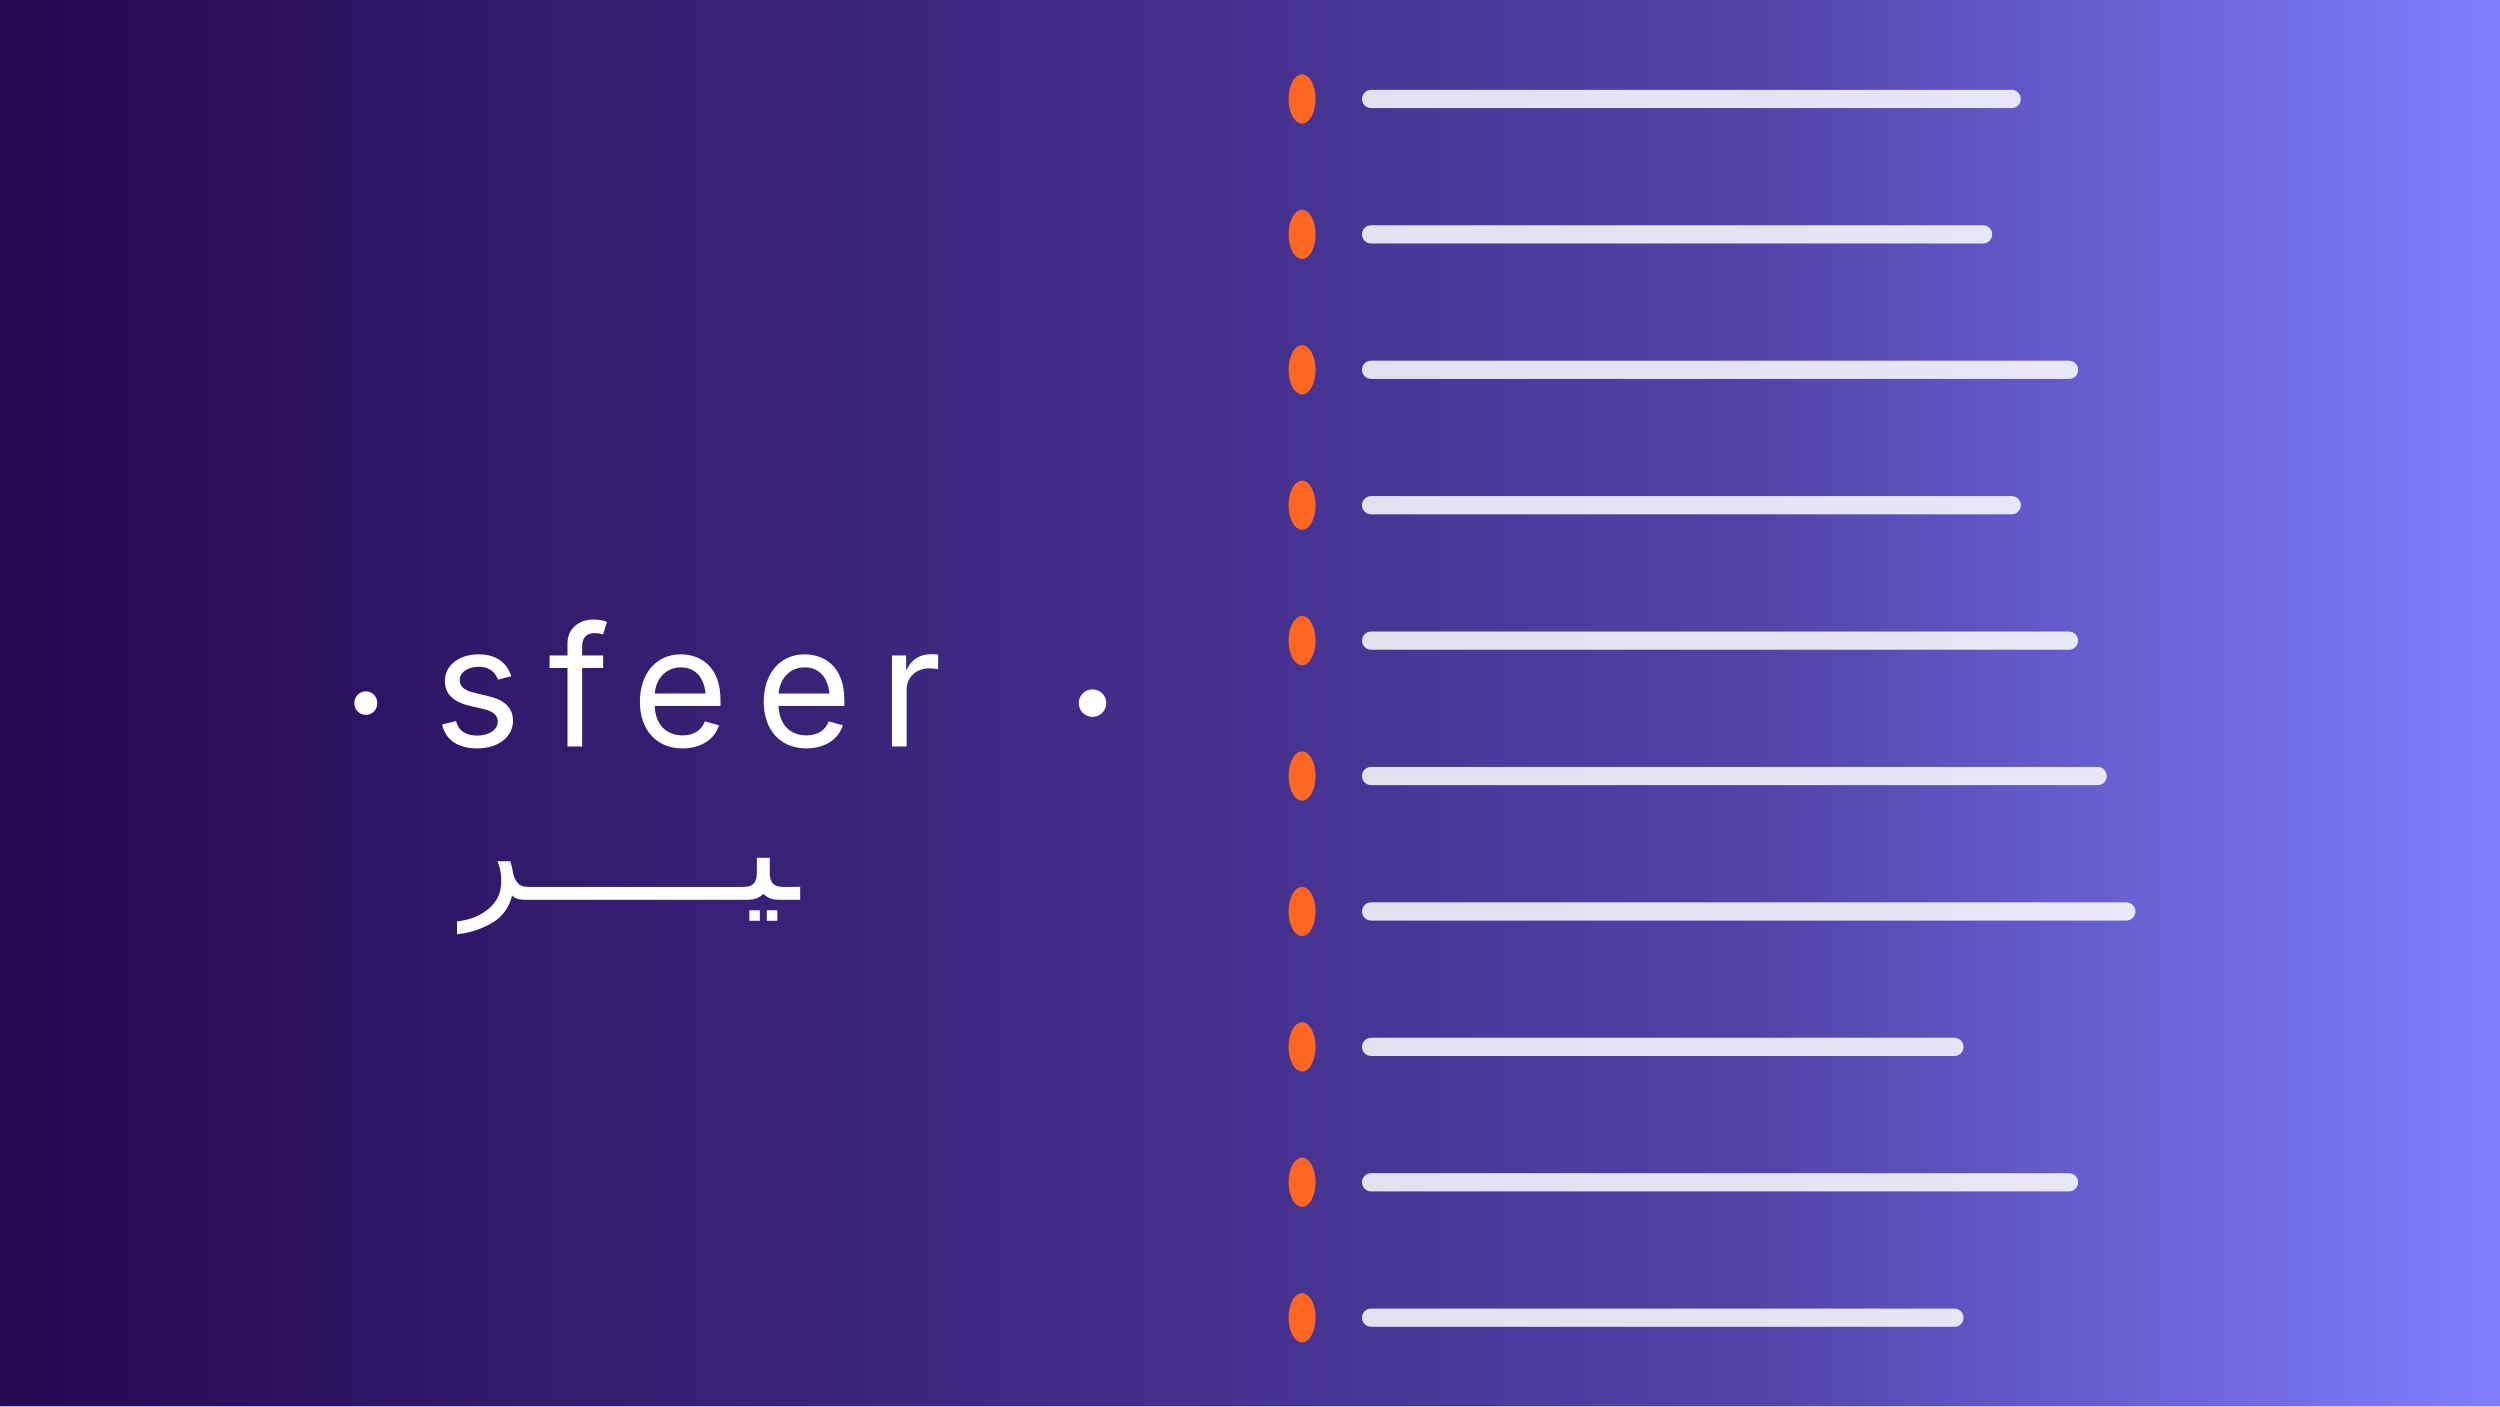
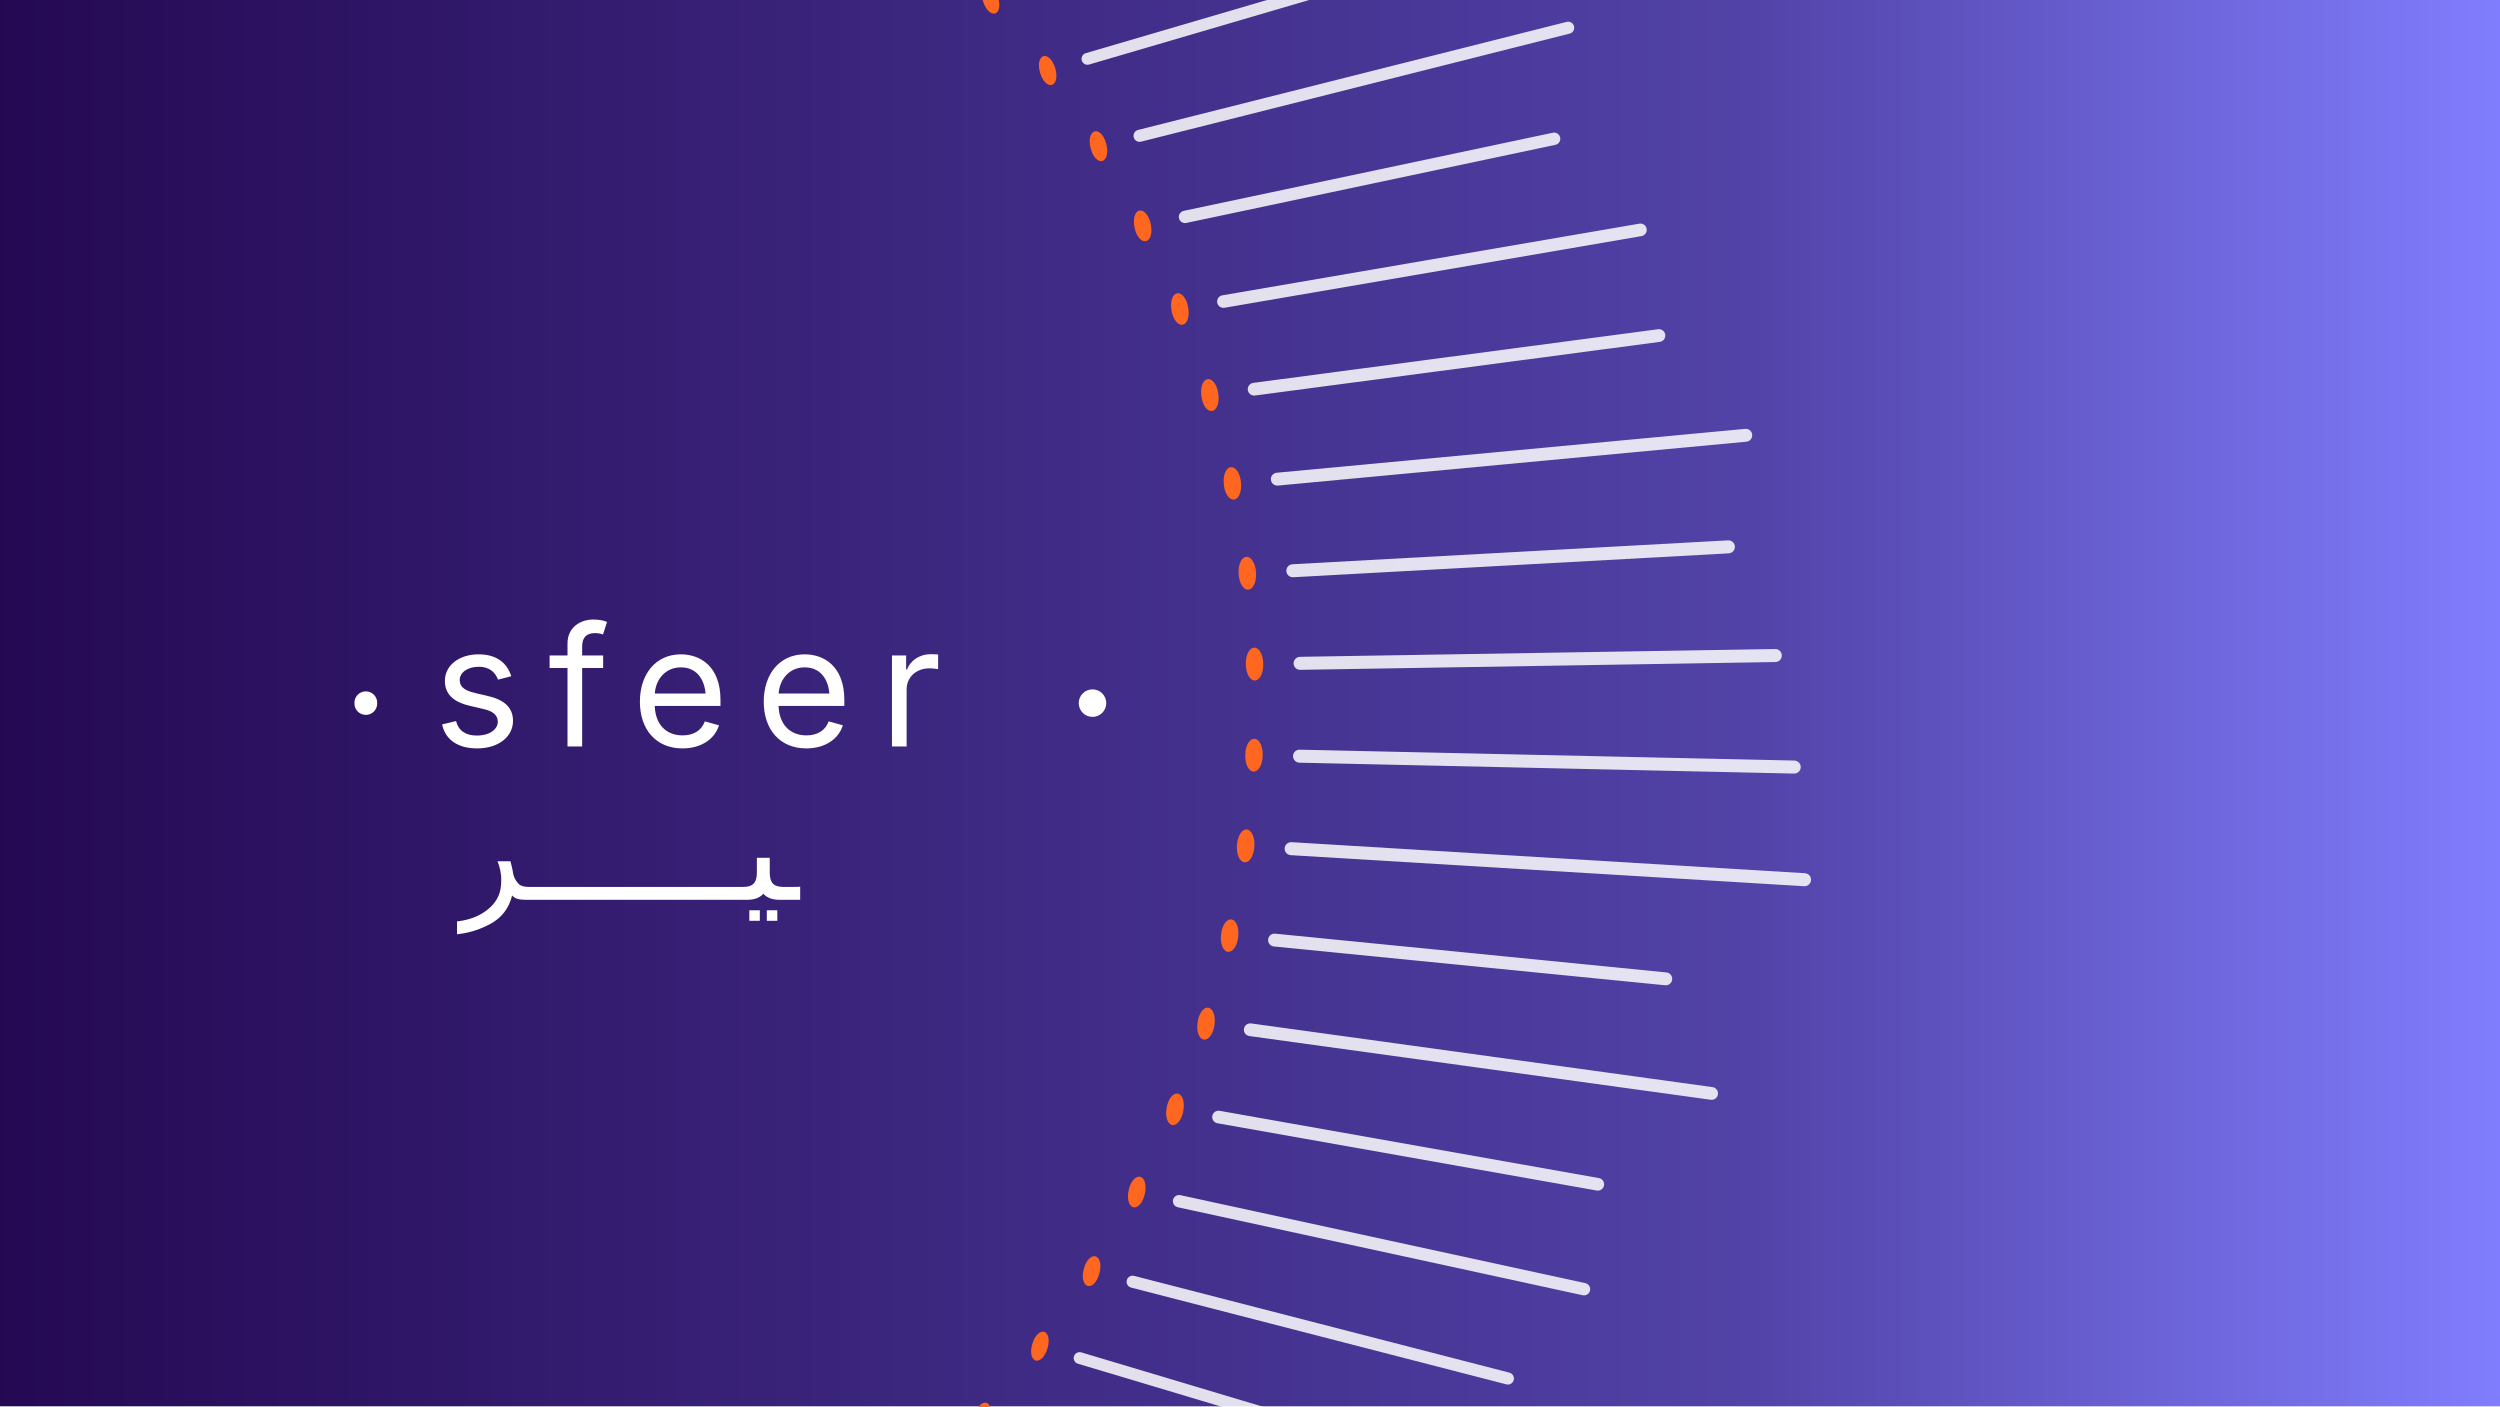
<svg xmlns="http://www.w3.org/2000/svg" viewBox="0 0 1920 1080" width="1920" height="1080">
  <defs>
    <linearGradient id="sfeerGrad" x1="0" y1="0" x2="1" y2="0">
      <stop offset="0" stop-color="#240852" />
      <stop offset="0.7" stop-color="#5243A8" />
      <stop offset="1" stop-color="#817EFF" />
    </linearGradient>
    <linearGradient id="sfeerGradU" gradientUnits="userSpaceOnUse" x1="0" y1="0" x2="1920" y2="0">
      <stop offset="0" stop-color="#240852" />
      <stop offset="0.7" stop-color="#5243A8" />
      <stop offset="1" stop-color="#817EFF" />
    </linearGradient>
  </defs>
  <rect id="fond" width="1920" height="1080" fill="url(#sfeerGrad)" />
  <g transform="translate(560 540) scale(1) translate(-960 -540)">
    <clipPath id="lgsw">
      <rect x="702.8" y="300" width="576.24" height="420" />
    </clipPath>
    <g clip-path="url(#lgsw)">
      <clipPath id="mot">
        <rect x="728.8" y="412" width="462.4" height="179.2" />
      </clipPath>
      <text clip-path="url(#mot)" x="732.8" y="573.28" font-family="Inter, 'Loew Riyadh Air', Arial, sans-serif" font-size="128" letter-spacing="20.48" fill="#FFFFFF" textLength="454.4" lengthAdjust="spacingAndGlyphs">sfeer</text>
      <clipPath id="ar">
        <rect x="750.98" y="578.4" width="263.55" height="153.6" />
      </clipPath>
      <text clip-path="url(#ar)" x="748.16" y="691.04" font-family="'Loew Riyadh Air Arabic', 'DejaVu Sans', sans-serif" font-size="110.08" fill="#FFFFFF" textLength="254.46" lengthAdjust="spacing">سفيـــــر</text>
    </g>
  </g>
  <path id="logo-point-g" d="M272.23 540a8.73 8.73 0 1 0 17.45 0a8.73 8.73 0 1 0 -17.45 0Z" fill="#FFFFFF" />
  <path id="logo-point-d" d="M828.47 540a10.57 10.57 0 1 0 21.14 0a10.57 10.57 0 1 0 -21.14 0Z" fill="#FFFFFF" />
  <clipPath id="lic">
    <rect x="0" y="-60" width="1920" height="1200" />
  </clipPath>
  <g clip-path="url(#lic)">
-     <rect x="1046" y="-35" width="462" height="14" rx="7" fill="#FFFFFF" opacity="0.85" />
-     <rect x="1046" y="69" width="506" height="14" rx="7" fill="#FFFFFF" opacity="0.85" />
-     <rect x="1046" y="173" width="484" height="14" rx="7" fill="#FFFFFF" opacity="0.85" />
-     <rect x="1046" y="277" width="550" height="14" rx="7" fill="#FFFFFF" opacity="0.85" />
-     <rect x="1046" y="381" width="506" height="14" rx="7" fill="#FFFFFF" opacity="0.85" />
-     <rect x="1046" y="485" width="550" height="14" rx="7" fill="#FFFFFF" opacity="0.85" />
-     <rect x="1046" y="589" width="572" height="14" rx="7" fill="#FFFFFF" opacity="0.85" />
-     <rect x="1046" y="693" width="594" height="14" rx="7" fill="#FFFFFF" opacity="0.85" />
-     <rect x="1046" y="797" width="462" height="14" rx="7" fill="#FFFFFF" opacity="0.85" />
-     <rect x="1046" y="901" width="550" height="14" rx="7" fill="#FFFFFF" opacity="0.85" />
-     <rect x="1046" y="1005" width="462" height="14" rx="7" fill="#FFFFFF" opacity="0.85" />
-     <rect x="1046" y="1109" width="506" height="14" rx="7" fill="#FFFFFF" opacity="0.85" />
-     <path d="M989.63 -28a10.37 18.9 0 1 0 20.74 0a10.37 18.9 0 1 0 -20.74 0Z" fill="#FF6720" />
-     <path d="M989.63 76a10.37 18.9 0 1 0 20.74 0a10.37 18.9 0 1 0 -20.74 0Z" fill="#FF6720" />
-     <path d="M989.63 180a10.37 18.9 0 1 0 20.74 0a10.37 18.9 0 1 0 -20.74 0Z" fill="#FF6720" />
-     <path d="M989.63 284a10.37 18.9 0 1 0 20.74 0a10.37 18.9 0 1 0 -20.74 0Z" fill="#FF6720" />
-     <path d="M989.63 388a10.37 18.9 0 1 0 20.74 0a10.37 18.9 0 1 0 -20.74 0Z" fill="#FF6720" />
-     <path d="M989.63 492a10.37 18.9 0 1 0 20.74 0a10.37 18.9 0 1 0 -20.74 0Z" fill="#FF6720" />
-     <path d="M989.63 596a10.37 18.9 0 1 0 20.74 0a10.37 18.9 0 1 0 -20.74 0Z" fill="#FF6720" />
-     <path d="M989.63 700a10.37 18.9 0 1 0 20.74 0a10.37 18.9 0 1 0 -20.74 0Z" fill="#FF6720" />
-     <path d="M989.63 804a10.37 18.9 0 1 0 20.74 0a10.37 18.9 0 1 0 -20.74 0Z" fill="#FF6720" />
-     <path d="M989.63 908a10.37 18.9 0 1 0 20.74 0a10.37 18.9 0 1 0 -20.74 0Z" fill="#FF6720" />
-     <path d="M989.63 1012a10.37 18.9 0 1 0 20.74 0a10.37 18.9 0 1 0 -20.74 0Z" fill="#FF6720" />
-     <path d="M989.63 1116a10.37 18.9 0 1 0 20.74 0a10.37 18.9 0 1 0 -20.74 0Z" fill="#FF6720" />
+     <rect transform="translate(603.78 -139) rotate(-25.15) scale(0.8)" x="30.0" y="-5" width="345" height="10" rx="5" fill="#FFFFFF" opacity="0.85" />
+     <rect transform="translate(660 -97.32) rotate(-22.95) scale(0.83)" x="30.0" y="-5" width="375" height="10" rx="5" fill="#FFFFFF" opacity="0.85" />
+     <rect transform="translate(712.46 -51.01) rotate(-20.75) scale(0.86)" x="30.0" y="-5" width="390" height="10" rx="5" fill="#FFFFFF" opacity="0.85" />
+     <rect transform="translate(760.78 -0.39) rotate(-18.55) scale(0.89)" x="30.0" y="-5" width="405" height="10" rx="5" fill="#FFFFFF" opacity="0.85" />
+     <rect transform="translate(804.61 54.16) rotate(-16.35) scale(0.91)" x="30.0" y="-5" width="315" height="10" rx="5" fill="#FFFFFF" opacity="0.85" />
+     <rect transform="translate(843.63 112.25) rotate(-14.15) scale(0.93)" x="30.0" y="-5" width="375" height="10" rx="5" fill="#FFFFFF" opacity="0.85" />
+     <rect transform="translate(877.56 173.46) rotate(-11.95) scale(0.95)" x="30.0" y="-5" width="315" height="10" rx="5" fill="#FFFFFF" opacity="0.85" />
+     <rect transform="translate(906.14 237.33) rotate(-9.75) scale(0.97)" x="30.0" y="-5" width="345" height="10" rx="5" fill="#FFFFFF" opacity="0.85" />
+     <rect transform="translate(929.17 303.41) rotate(-7.55) scale(0.98)" x="30.0" y="-5" width="330" height="10" rx="5" fill="#FFFFFF" opacity="0.85" />
+     <rect transform="translate(946.48 371.22) rotate(-5.35) scale(0.99)" x="30.0" y="-5" width="375" height="10" rx="5" fill="#FFFFFF" opacity="0.85" />
+     <rect transform="translate(957.95 440.25) rotate(-3.14) scale(1)" x="30.0" y="-5" width="345" height="10" rx="5" fill="#FFFFFF" opacity="0.85" />
+     <rect transform="translate(963.49 510.01) rotate(-0.94) scale(1)" x="30.0" y="-5" width="375" height="10" rx="5" fill="#FFFFFF" opacity="0.85" />
+     <rect transform="translate(963.06 579.98) rotate(1.26) scale(1)" x="30.0" y="-5" width="390" height="10" rx="5" fill="#FFFFFF" opacity="0.85" />
+     <rect transform="translate(956.67 649.67) rotate(3.46) scale(1)" x="30.0" y="-5" width="405" height="10" rx="5" fill="#FFFFFF" opacity="0.85" />
+     <rect transform="translate(944.36 718.56) rotate(5.66) scale(0.99)" x="30.0" y="-5" width="315" height="10" rx="5" fill="#FFFFFF" opacity="0.85" />
+     <rect transform="translate(926.22 786.15) rotate(7.86) scale(0.98)" x="30.0" y="-5" width="375" height="10" rx="5" fill="#FFFFFF" opacity="0.85" />
+     <rect transform="translate(902.39 851.94) rotate(10.06) scale(0.97)" x="30.0" y="-5" width="315" height="10" rx="5" fill="#FFFFFF" opacity="0.85" />
+     <rect transform="translate(873.03 915.46) rotate(12.26) scale(0.95)" x="30.0" y="-5" width="345" height="10" rx="5" fill="#FFFFFF" opacity="0.85" />
+     <rect transform="translate(838.36 976.25) rotate(14.46) scale(0.93)" x="30.0" y="-5" width="330" height="10" rx="5" fill="#FFFFFF" opacity="0.85" />
+     <rect transform="translate(798.64 1033.86) rotate(16.66) scale(0.91)" x="30.0" y="-5" width="375" height="10" rx="5" fill="#FFFFFF" opacity="0.85" />
+     <rect transform="translate(754.15 1087.88) rotate(18.87) scale(0.88)" x="30.0" y="-5" width="345" height="10" rx="5" fill="#FFFFFF" opacity="0.85" />
+     <rect transform="translate(705.21 1137.9) rotate(21.07) scale(0.86)" x="30.0" y="-5" width="375" height="10" rx="5" fill="#FFFFFF" opacity="0.85" />
+     <rect transform="translate(652.19 1183.57) rotate(23.27) scale(0.83)" x="30.0" y="-5" width="390" height="10" rx="5" fill="#FFFFFF" opacity="0.85" />
+     <rect transform="translate(595.47 1224.55) rotate(25.47) scale(0.8)" x="30.0" y="-5" width="405" height="10" rx="5" fill="#FFFFFF" opacity="0.85" />
+     <path transform="translate(603.78 -139) rotate(-25.15) scale(0.8)" d="M-6.67 0a6.67 12.15 0 1 0 13.33 0a6.67 12.15 0 1 0 -13.33 0Z" fill="#FF6720" />
+     <path transform="translate(660 -97.32) rotate(-22.95) scale(0.83)" d="M-6.67 0a6.67 12.15 0 1 0 13.33 0a6.67 12.15 0 1 0 -13.33 0Z" fill="#FF6720" />
+     <path transform="translate(712.46 -51.01) rotate(-20.75) scale(0.86)" d="M-6.67 0a6.67 12.15 0 1 0 13.33 0a6.67 12.15 0 1 0 -13.33 0Z" fill="#FF6720" />
+     <path transform="translate(760.78 -0.39) rotate(-18.55) scale(0.89)" d="M-6.67 0a6.67 12.15 0 1 0 13.33 0a6.67 12.15 0 1 0 -13.33 0Z" fill="#FF6720" />
+     <path transform="translate(804.61 54.16) rotate(-16.35) scale(0.91)" d="M-6.67 0a6.67 12.15 0 1 0 13.33 0a6.67 12.15 0 1 0 -13.33 0Z" fill="#FF6720" />
+     <path transform="translate(843.63 112.25) rotate(-14.15) scale(0.93)" d="M-6.67 0a6.67 12.15 0 1 0 13.33 0a6.67 12.15 0 1 0 -13.33 0Z" fill="#FF6720" />
+     <path transform="translate(877.56 173.46) rotate(-11.95) scale(0.95)" d="M-6.67 0a6.67 12.15 0 1 0 13.33 0a6.67 12.15 0 1 0 -13.33 0Z" fill="#FF6720" />
+     <path transform="translate(906.14 237.33) rotate(-9.75) scale(0.97)" d="M-6.67 0a6.67 12.15 0 1 0 13.33 0a6.67 12.15 0 1 0 -13.33 0Z" fill="#FF6720" />
+     <path transform="translate(929.17 303.41) rotate(-7.55) scale(0.98)" d="M-6.67 0a6.67 12.15 0 1 0 13.33 0a6.67 12.15 0 1 0 -13.33 0Z" fill="#FF6720" />
+     <path transform="translate(946.48 371.22) rotate(-5.35) scale(0.99)" d="M-6.67 0a6.67 12.15 0 1 0 13.33 0a6.67 12.15 0 1 0 -13.33 0Z" fill="#FF6720" />
+     <path transform="translate(957.95 440.25) rotate(-3.14) scale(1)" d="M-6.67 0a6.67 12.15 0 1 0 13.33 0a6.67 12.15 0 1 0 -13.33 0Z" fill="#FF6720" />
+     <path transform="translate(963.49 510.01) rotate(-0.94) scale(1)" d="M-6.67 0a6.67 12.15 0 1 0 13.33 0a6.67 12.15 0 1 0 -13.33 0Z" fill="#FF6720" />
+     <path transform="translate(963.06 579.98) rotate(1.26) scale(1)" d="M-6.67 0a6.67 12.15 0 1 0 13.33 0a6.67 12.15 0 1 0 -13.33 0Z" fill="#FF6720" />
+     <path transform="translate(956.67 649.67) rotate(3.46) scale(1)" d="M-6.67 0a6.67 12.15 0 1 0 13.33 0a6.67 12.15 0 1 0 -13.33 0Z" fill="#FF6720" />
+     <path transform="translate(944.36 718.56) rotate(5.66) scale(0.99)" d="M-6.67 0a6.67 12.15 0 1 0 13.33 0a6.67 12.15 0 1 0 -13.33 0Z" fill="#FF6720" />
+     <path transform="translate(926.22 786.15) rotate(7.86) scale(0.98)" d="M-6.67 0a6.67 12.15 0 1 0 13.33 0a6.67 12.15 0 1 0 -13.33 0Z" fill="#FF6720" />
+     <path transform="translate(902.39 851.94) rotate(10.06) scale(0.97)" d="M-6.67 0a6.67 12.15 0 1 0 13.33 0a6.67 12.15 0 1 0 -13.33 0Z" fill="#FF6720" />
+     <path transform="translate(873.03 915.46) rotate(12.26) scale(0.95)" d="M-6.67 0a6.67 12.15 0 1 0 13.33 0a6.67 12.15 0 1 0 -13.33 0Z" fill="#FF6720" />
+     <path transform="translate(838.36 976.25) rotate(14.46) scale(0.93)" d="M-6.67 0a6.67 12.15 0 1 0 13.33 0a6.67 12.15 0 1 0 -13.33 0Z" fill="#FF6720" />
+     <path transform="translate(798.64 1033.86) rotate(16.66) scale(0.91)" d="M-6.67 0a6.67 12.15 0 1 0 13.33 0a6.67 12.15 0 1 0 -13.33 0Z" fill="#FF6720" />
+     <path transform="translate(754.15 1087.88) rotate(18.87) scale(0.88)" d="M-6.67 0a6.67 12.15 0 1 0 13.33 0a6.67 12.15 0 1 0 -13.33 0Z" fill="#FF6720" />
+     <path transform="translate(705.21 1137.9) rotate(21.07) scale(0.86)" d="M-6.67 0a6.67 12.15 0 1 0 13.33 0a6.67 12.15 0 1 0 -13.33 0Z" fill="#FF6720" />
+     <path transform="translate(652.19 1183.57) rotate(23.27) scale(0.83)" d="M-6.67 0a6.67 12.15 0 1 0 13.33 0a6.67 12.15 0 1 0 -13.33 0Z" fill="#FF6720" />
+     <path transform="translate(595.47 1224.55) rotate(25.47) scale(0.8)" d="M-6.67 0a6.67 12.15 0 1 0 13.33 0a6.67 12.15 0 1 0 -13.33 0Z" fill="#FF6720" />
  </g>
</svg>
